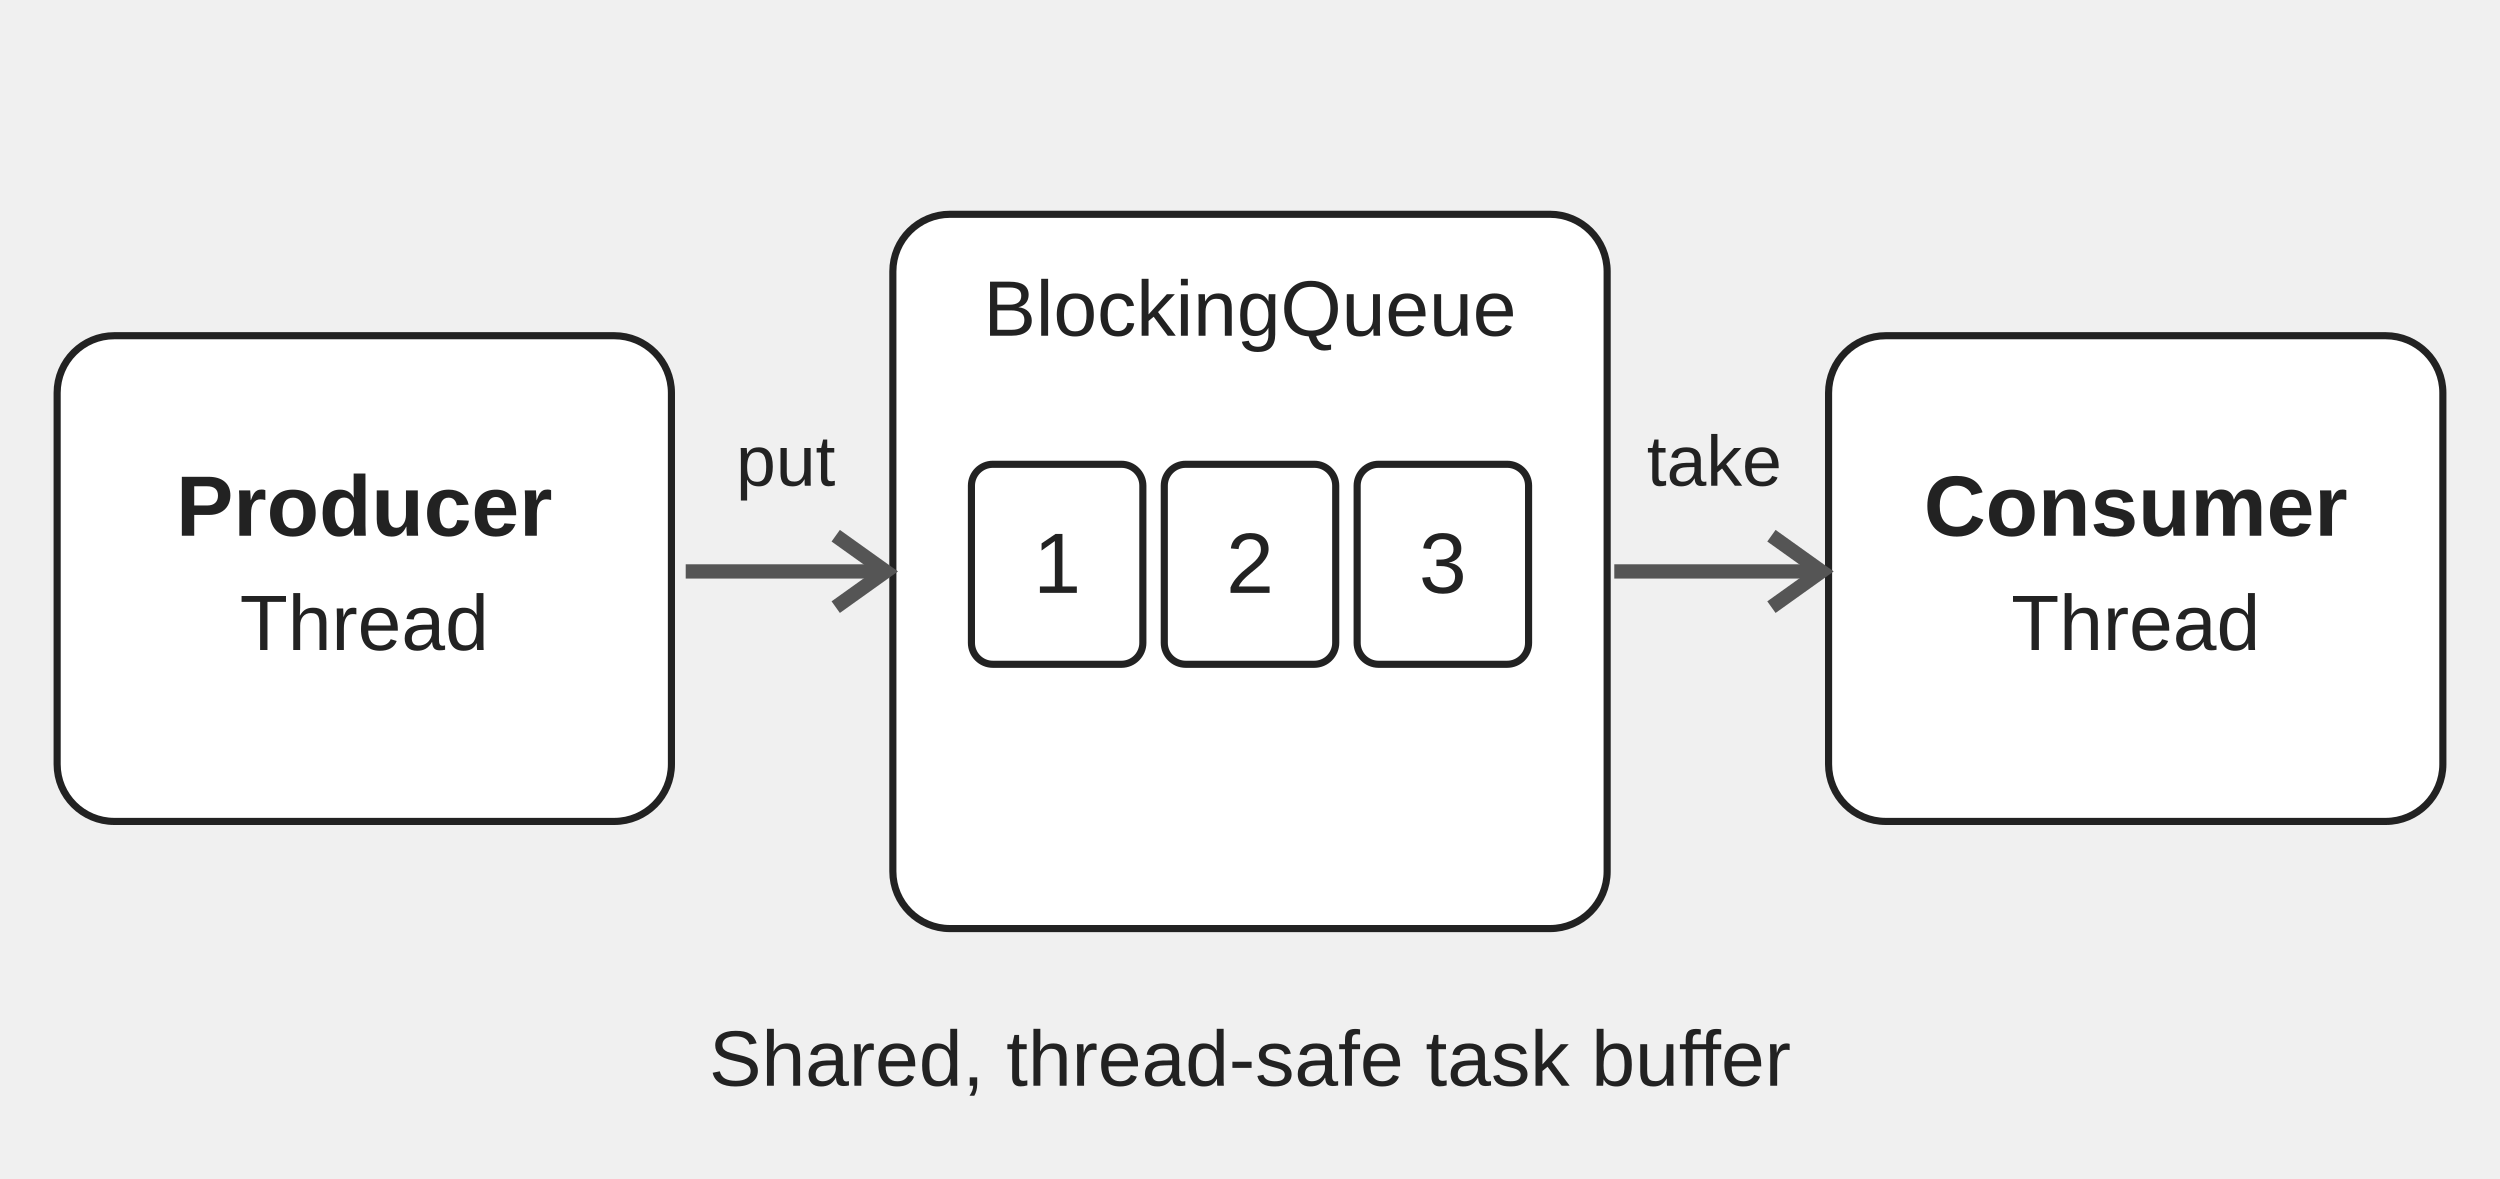
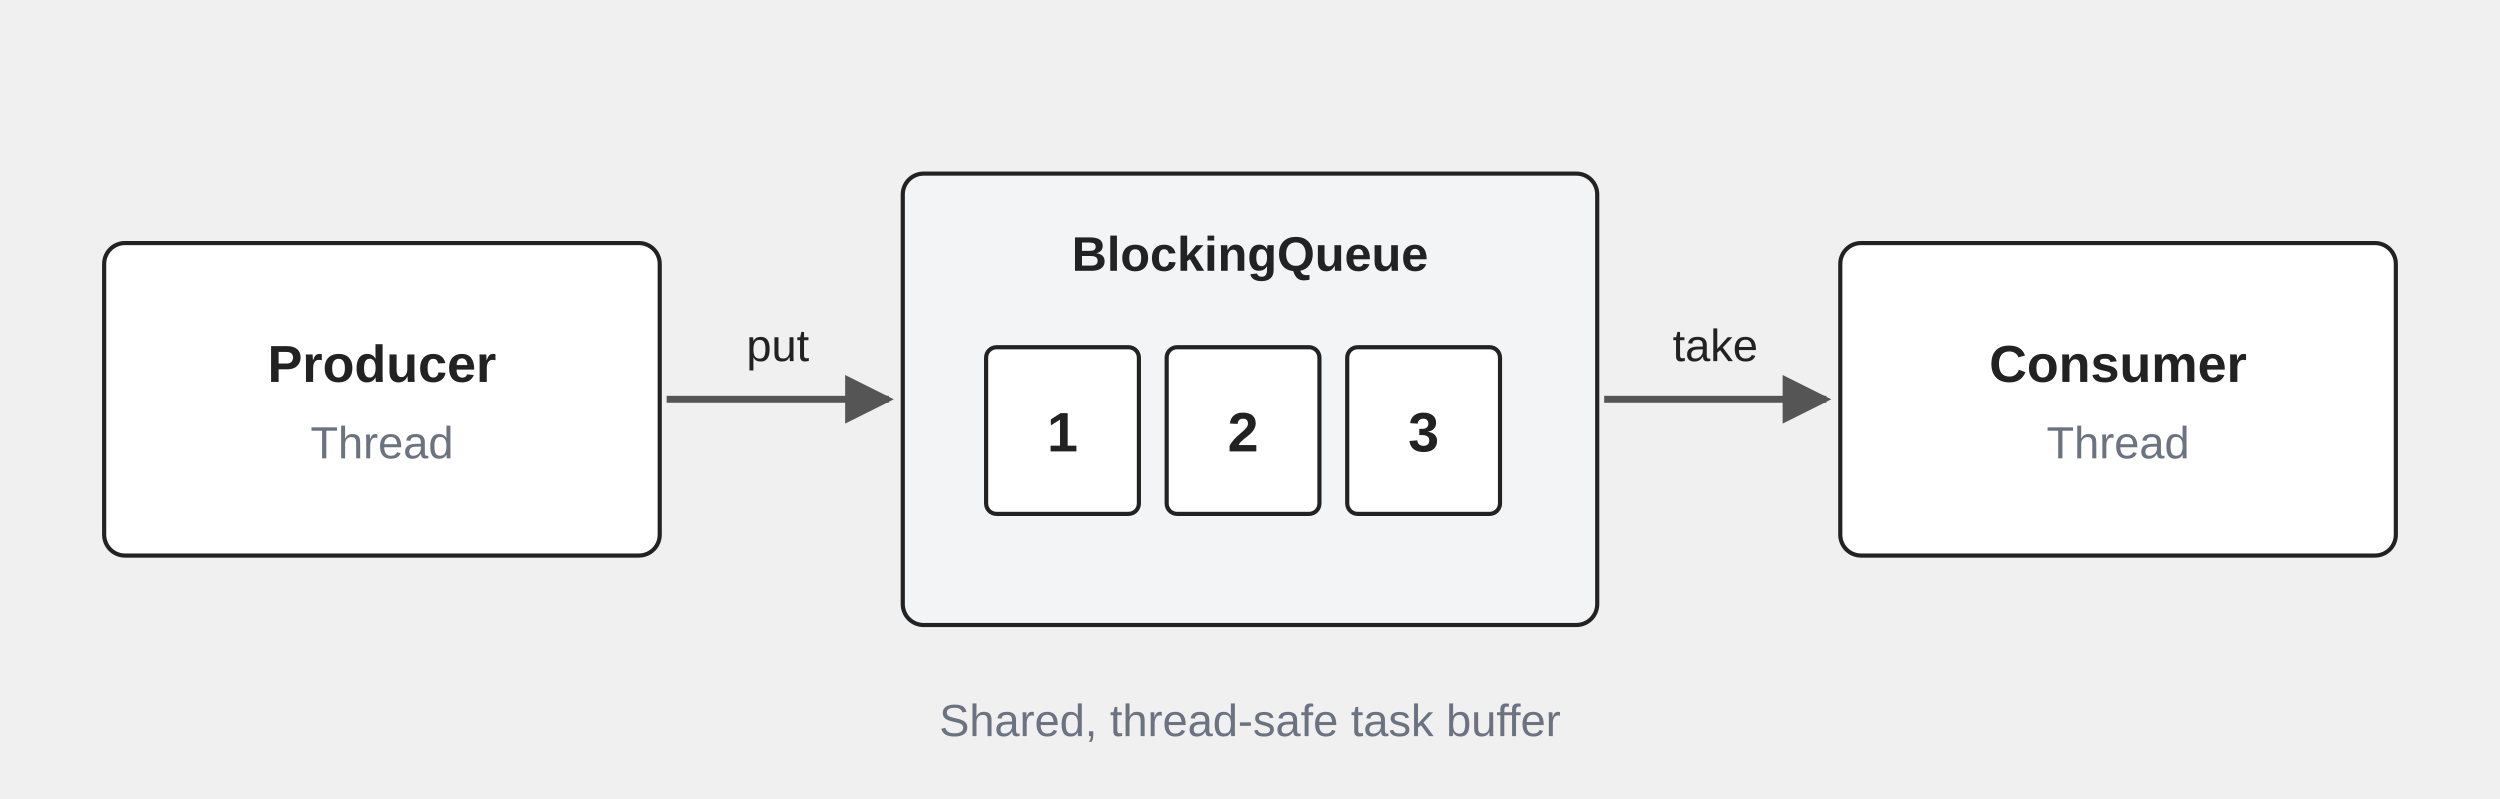
- <svg xmlns="http://www.w3.org/2000/svg" width="350" height="165" font-family="system-ui, -apple-system, 'Segoe UI', Arial, sans-serif" font-weight="400" fill="currentColor" viewBox="0 0 350 165">
-   <rect x="8" y="47" width="86" height="68" rx="8" fill="#FFFFFF" stroke="#222222" />
-   <text x="51" y="75" fill="#222222" text-anchor="middle" font-size="12" font-weight="600">Producer</text>
-   <text x="51" y="91" fill="#222222" text-anchor="middle" font-size="11">Thread</text>
-   <rect x="125" y="30" width="100" height="100" rx="8" fill="#FFFFFF" stroke="#222222" />
-   <text x="175" y="47" text-anchor="middle" font-size="11" fill="#222222">BlockingQueue</text>
-   <rect x="136" y="65" width="24" height="28" rx="3" fill="#FFFFFF" stroke="#222222" />
-   <text x="148" y="83" text-anchor="middle" font-size="12" fill="#222222">1</text>
-   <rect x="163" y="65" width="24" height="28" rx="3" fill="#FFFFFF" stroke="#222222" />
-   <text x="175" y="83" text-anchor="middle" font-size="12" fill="#222222">2</text>
-   <rect x="190" y="65" width="24" height="28" rx="3" fill="#FFFFFF" stroke="#222222" />
-   <text x="202" y="83" text-anchor="middle" font-size="12" fill="#222222">3</text>
-   <rect x="256" y="47" width="86" height="68" rx="8" fill="#FFFFFF" stroke="#222222" />
-   <text x="299" y="75" fill="#222222" text-anchor="middle" font-size="12" font-weight="600">Consumer</text>
-   <text x="299" y="91" fill="#222222" text-anchor="middle" font-size="11">Thread</text>
-   <path d="M96 80 H123 M226 80 H254" stroke="#555555" stroke-width="2" fill="none" />
-   <path d="M117 75 L124 80 L117 85 M248 75 L255 80 L248 85" stroke="#555555" stroke-width="2" fill="none" />
-   <text x="110" y="68" text-anchor="middle" font-size="10" fill="#222222">put</text>
-   <text x="240" y="68" text-anchor="middle" font-size="10" fill="#222222">take</text>
-   <text x="175" y="152" text-anchor="middle" font-size="11" fill="#222222">Shared, thread-safe task buffer</text>
+ <svg xmlns="http://www.w3.org/2000/svg" width="720" height="230" viewBox="0 0 720 230" role="img" aria-label="Producer thread puts tasks into a BlockingQueue holding 1, 2, 3; the consumer thread takes them; the queue is a shared, thread-safe task buffer">
+   <defs>
+     <marker id="qp-a" viewBox="0 0 10 10" refX="9" refY="5" markerWidth="7" markerHeight="7" orient="auto-start-reverse">
+       <path d="M0 0 L10 5 L0 10 Z" fill="#555555" />
+     </marker>
+   </defs>
+   <g font-family="system-ui, -apple-system, 'Segoe UI', Arial, sans-serif" fill="#222222">
+     <rect x="30" y="70" width="160" height="90" rx="6" fill="#FFFFFF" stroke="#222222" stroke-width="1.2" />
+     <text x="110" y="110" font-size="15" text-anchor="middle" font-weight="600">Producer</text>
+     <text x="110" y="132" font-size="13" text-anchor="middle" fill="#6B7280">Thread</text>
+     <rect x="260" y="50" width="200" height="130" rx="6" fill="#F3F4F6" stroke="#222222" stroke-width="1.2" />
+     <text x="360" y="78" font-size="14" text-anchor="middle" font-weight="600">BlockingQueue</text>
+     <rect x="284" y="100" width="44" height="48" rx="3" fill="#FFFFFF" stroke="#222222" stroke-width="1.2" />
+     <text x="306" y="130" font-size="16" text-anchor="middle" font-weight="600">1</text>
+     <rect x="336" y="100" width="44" height="48" rx="3" fill="#FFFFFF" stroke="#222222" stroke-width="1.2" />
+     <text x="358" y="130" font-size="16" text-anchor="middle" font-weight="600">2</text>
+     <rect x="388" y="100" width="44" height="48" rx="3" fill="#FFFFFF" stroke="#222222" stroke-width="1.2" />
+     <text x="410" y="130" font-size="16" text-anchor="middle" font-weight="600">3</text>
+     <rect x="530" y="70" width="160" height="90" rx="6" fill="#FFFFFF" stroke="#222222" stroke-width="1.2" />
+     <text x="610" y="110" font-size="15" text-anchor="middle" font-weight="600">Consumer</text>
+     <text x="610" y="132" font-size="13" text-anchor="middle" fill="#6B7280">Thread</text>
+     <path d="M192 115 H256" fill="none" stroke="#555555" stroke-width="2" marker-end="url(#qp-a)" />
+     <text x="224" y="104" font-size="13" text-anchor="middle">put</text>
+     <path d="M462 115 H526" fill="none" stroke="#555555" stroke-width="2" marker-end="url(#qp-a)" />
+     <text x="494" y="104" font-size="13" text-anchor="middle">take</text>
+     <text x="360" y="212" font-size="13" text-anchor="middle" fill="#6B7280">Shared, thread-safe task buffer</text>
+   </g>
</svg>
